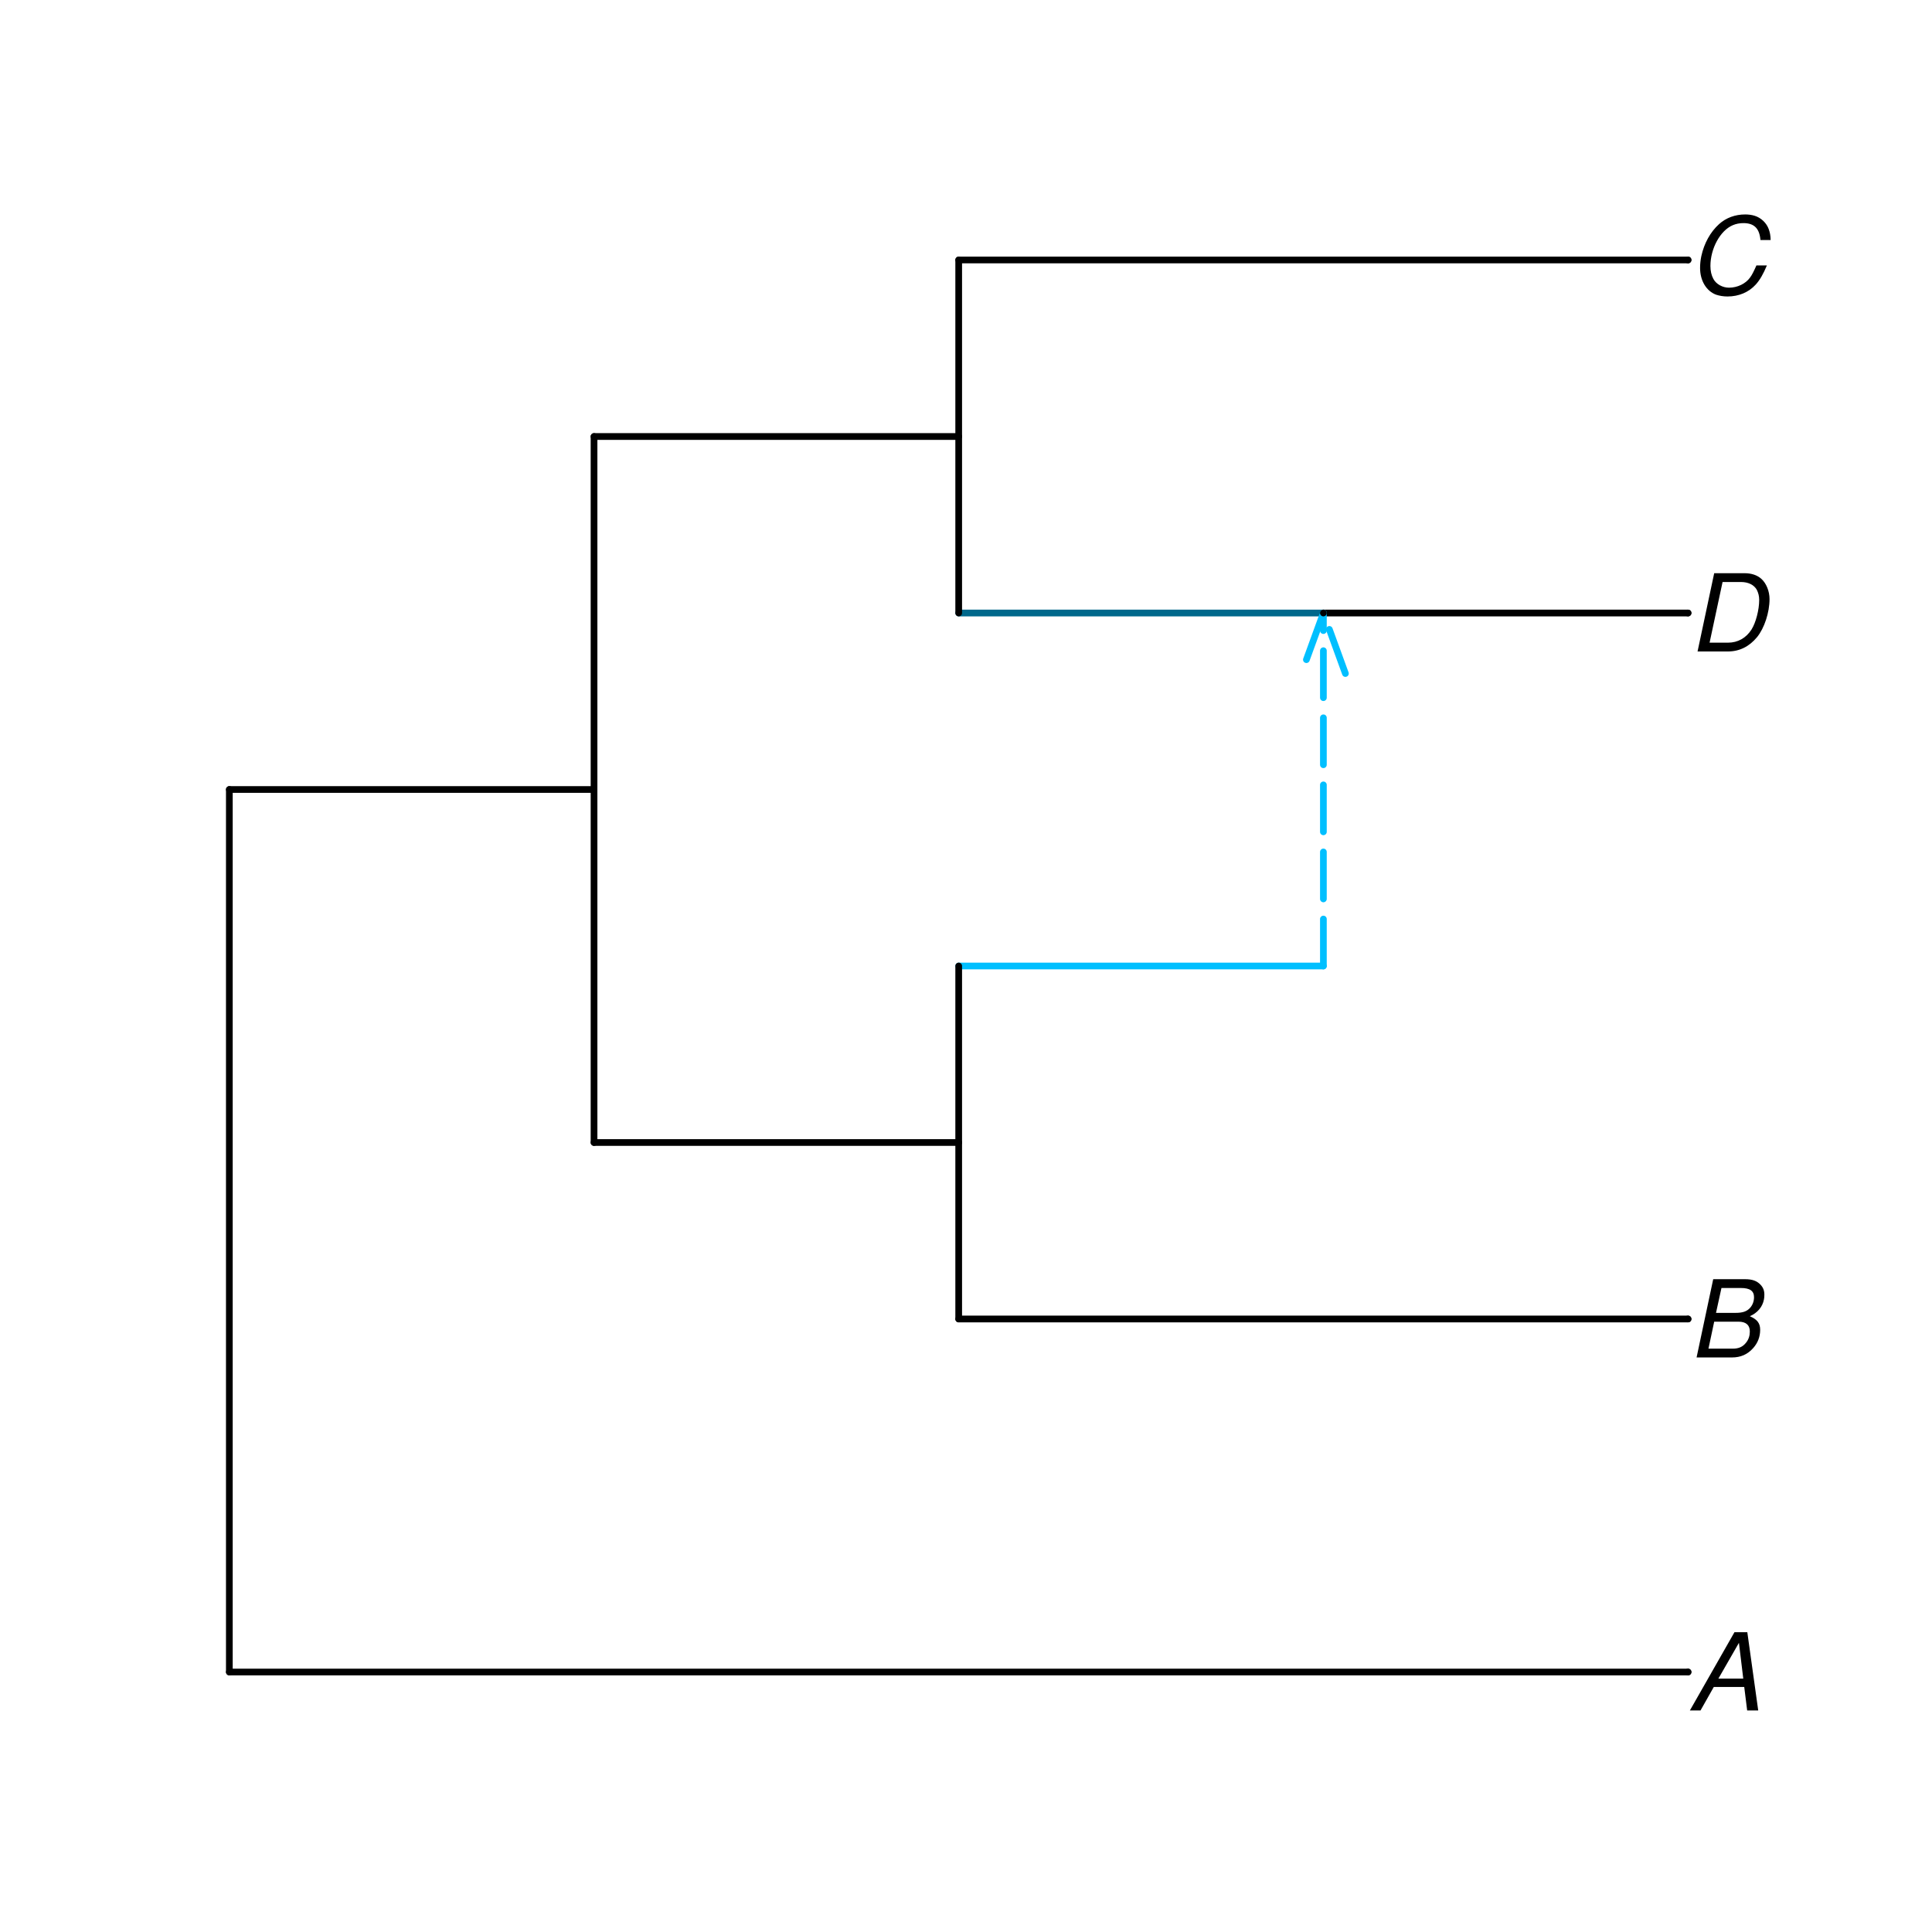
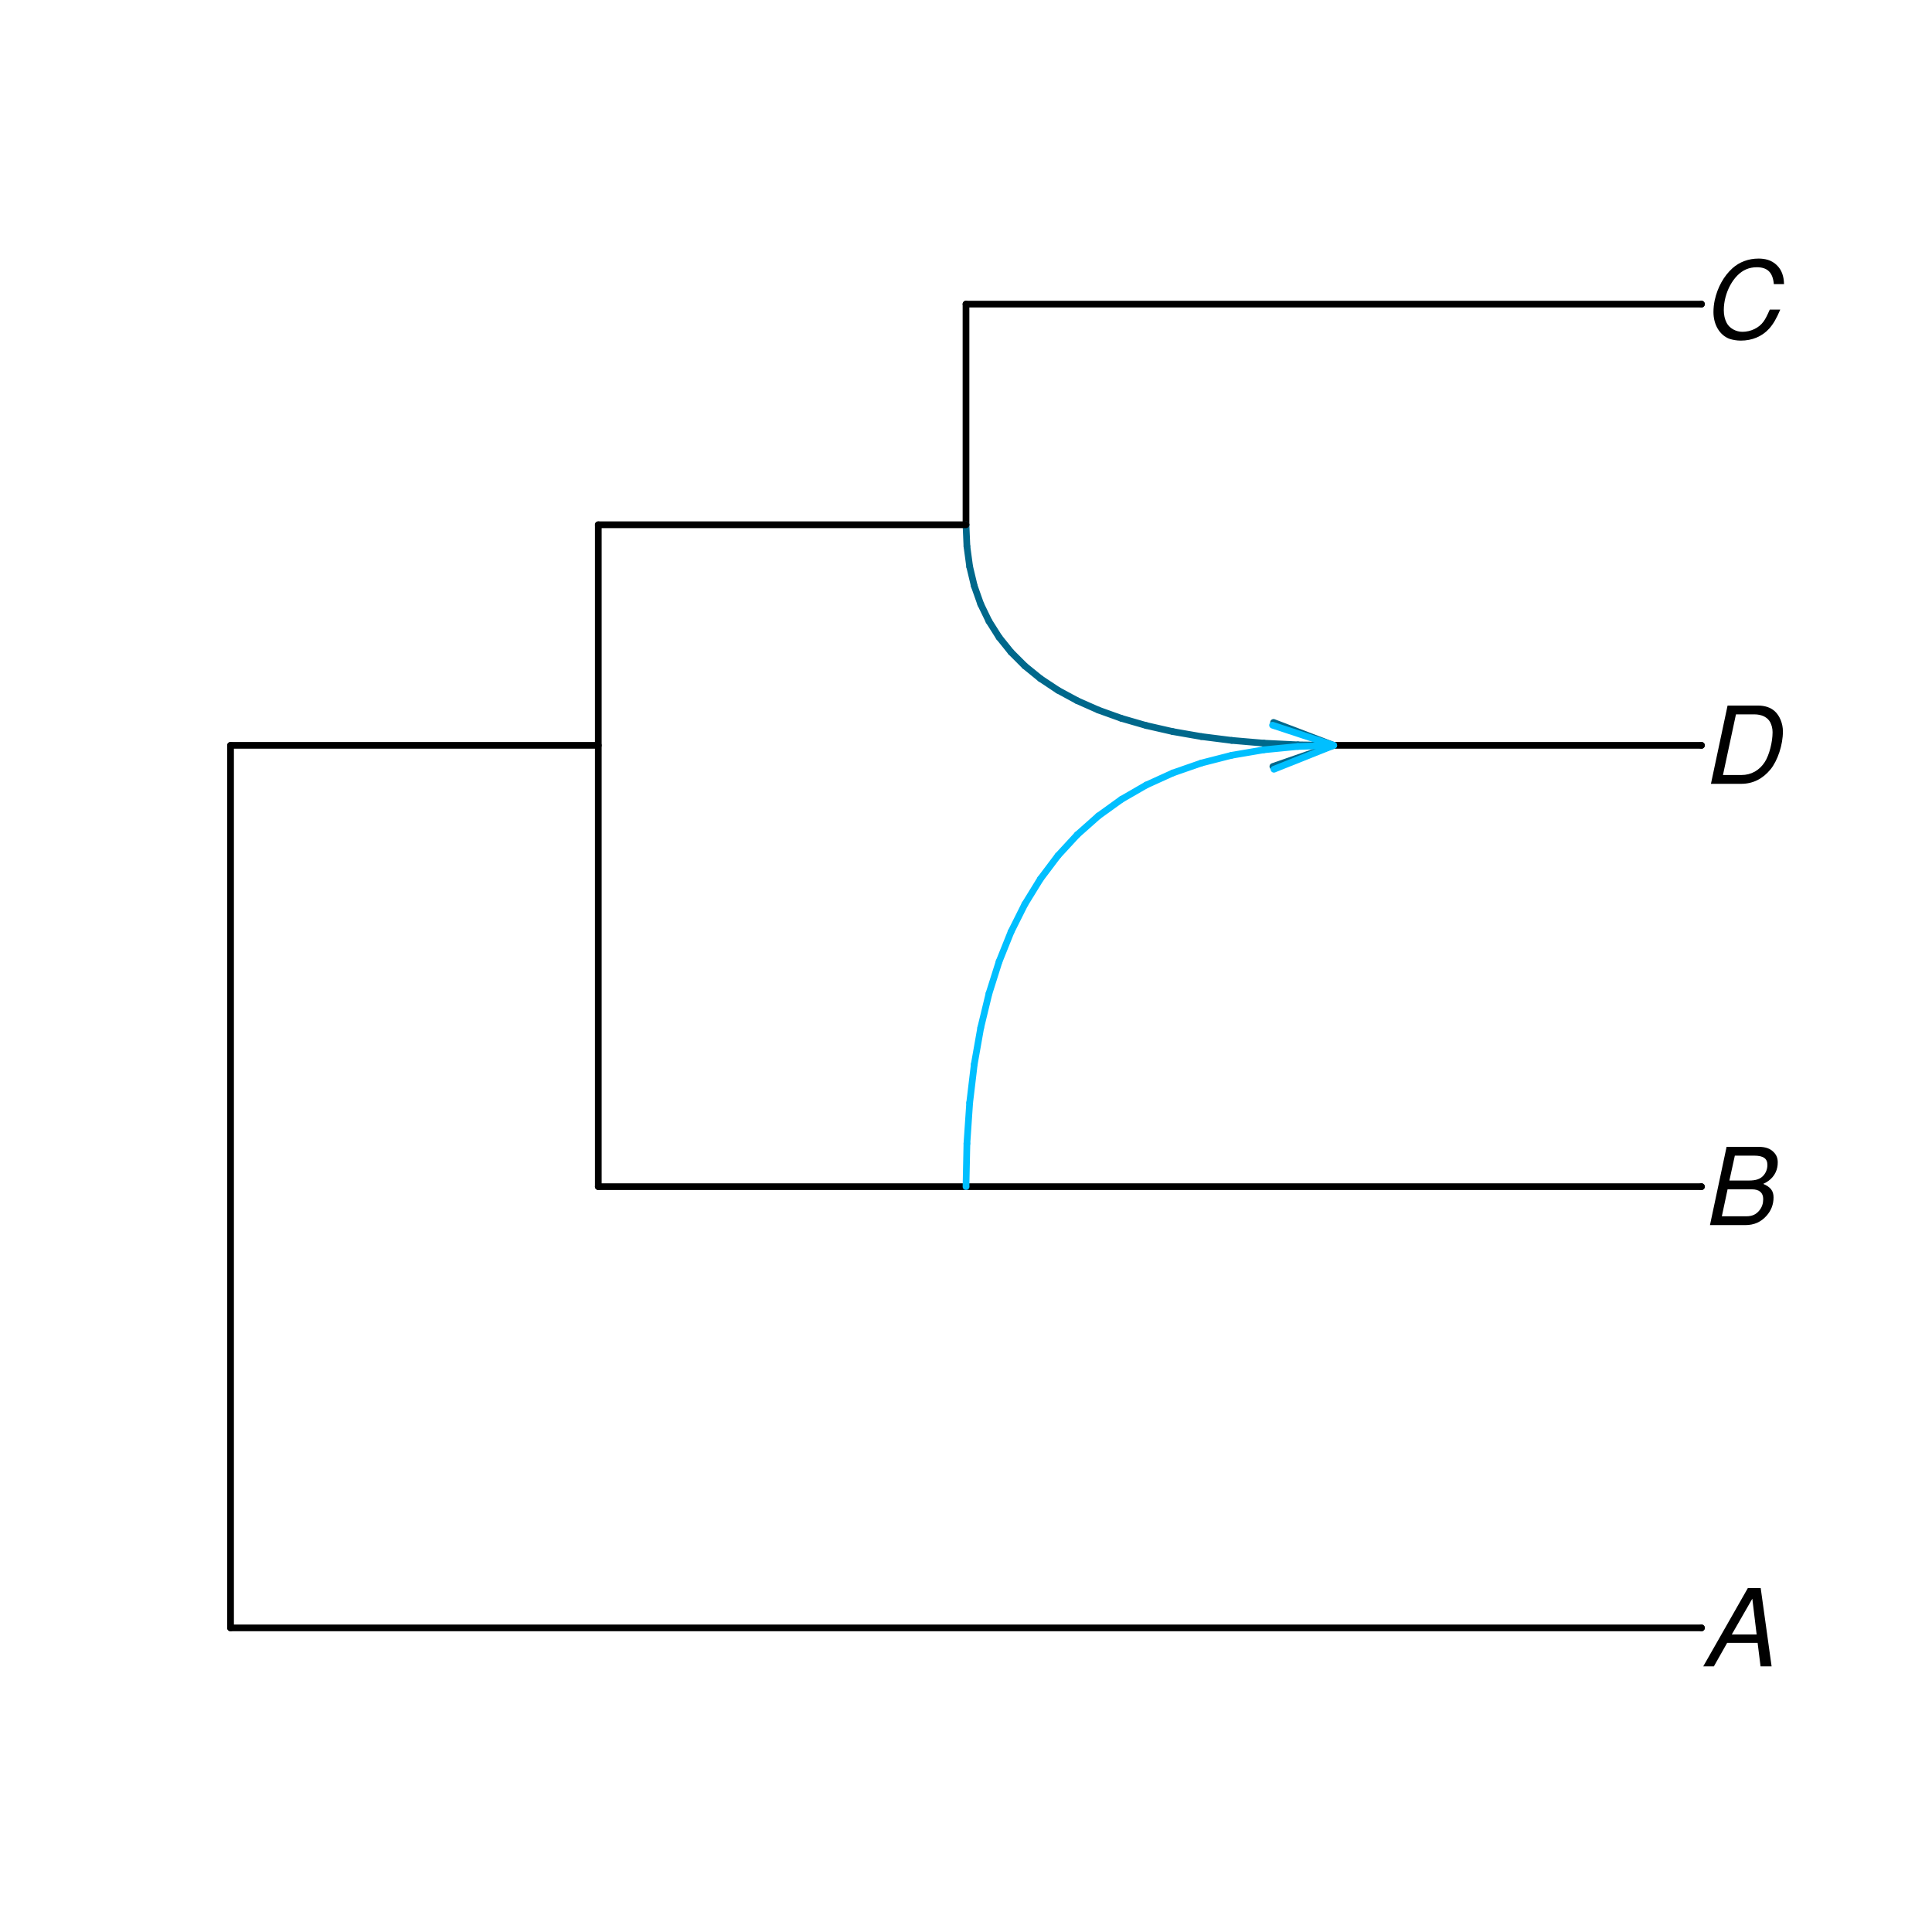
<svg xmlns="http://www.w3.org/2000/svg" xmlns:xlink="http://www.w3.org/1999/xlink" width="216pt" height="216pt" viewBox="0 0 216 216">
  <defs>
    <g>
      <g id="glyph-0-0">
        <path d="M 6.281 -2.625 L 6.609 0 L 7.844 0 L 6.625 -8.75 L 5.188 -8.75 L 0.203 0 L 1.391 0 L 2.875 -2.625 Z M 6.172 -3.562 L 3.391 -3.562 L 5.688 -7.562 Z M 6.172 -3.562 " />
      </g>
      <g id="glyph-0-1">
        <path d="M 0.953 0 L 4.906 0 C 5.891 0 6.656 -0.344 7.281 -1.047 C 7.797 -1.625 8.062 -2.312 8.062 -3.094 C 8.062 -3.828 7.734 -4.25 6.906 -4.609 C 7.766 -4.984 8.328 -5.656 8.484 -6.484 C 8.516 -6.641 8.531 -6.812 8.531 -7.016 C 8.531 -7.469 8.406 -7.812 8.094 -8.141 C 7.688 -8.562 7.188 -8.75 6.359 -8.75 L 2.812 -8.75 Z M 3.125 -4.984 L 3.734 -7.766 L 5.891 -7.766 C 6.922 -7.766 7.375 -7.438 7.375 -6.734 C 7.375 -6.281 7.219 -5.859 6.922 -5.531 C 6.562 -5.141 6.094 -4.984 5.297 -4.984 Z M 2.281 -0.984 L 2.922 -4 L 5.641 -4 C 6.469 -4 6.906 -3.625 6.906 -2.906 C 6.906 -2.438 6.781 -2.031 6.5 -1.672 C 6.125 -1.188 5.672 -0.984 5 -0.984 Z M 2.281 -0.984 " />
      </g>
      <g id="glyph-0-2">
        <path d="M 9.234 -6.031 C 9.219 -6.547 9.156 -6.859 9.031 -7.219 C 8.781 -7.938 8.156 -8.531 7.422 -8.75 C 7.109 -8.844 6.75 -8.891 6.391 -8.891 C 5.266 -8.891 4.25 -8.516 3.469 -7.812 C 2.5 -6.938 1.797 -5.672 1.484 -4.234 C 1.391 -3.797 1.344 -3.344 1.344 -2.906 C 1.344 -1.484 2.047 -0.328 3.125 0.078 C 3.5 0.203 3.938 0.281 4.406 0.281 C 5.672 0.281 6.781 -0.188 7.562 -1.047 C 8.031 -1.562 8.406 -2.219 8.812 -3.188 L 7.641 -3.188 C 7.344 -2.516 7.156 -2.141 6.938 -1.844 C 6.438 -1.141 5.516 -0.703 4.578 -0.703 C 3.859 -0.703 3.141 -1.094 2.828 -1.688 C 2.609 -2.094 2.5 -2.578 2.5 -3.125 C 2.5 -5.078 3.594 -7.094 5 -7.688 C 5.359 -7.844 5.766 -7.922 6.188 -7.922 C 7.391 -7.922 7.984 -7.328 8.094 -6.031 Z M 9.234 -6.031 " />
      </g>
      <g id="glyph-0-3">
        <path d="M 1.062 0 L 4.453 0 C 5.75 0 6.844 -0.547 7.719 -1.609 C 8.531 -2.609 9.109 -4.359 9.109 -5.859 C 9.109 -6.734 8.75 -7.625 8.188 -8.125 C 7.734 -8.531 7.094 -8.75 6.312 -8.75 L 2.922 -8.75 Z M 2.406 -0.984 L 3.859 -7.766 L 5.906 -7.766 C 6.734 -7.766 7.375 -7.453 7.688 -6.891 C 7.859 -6.547 7.953 -6.188 7.953 -5.766 C 7.953 -4.656 7.578 -3.219 7.094 -2.453 C 6.484 -1.5 5.562 -0.984 4.469 -0.984 Z M 2.406 -0.984 " />
      </g>
    </g>
  </defs>
  <rect x="-21.6" y="-21.6" width="259.2" height="259.2" fill="rgb(100%, 100%, 100%)" fill-opacity="1" />
-   <path fill="none" stroke-width="0.75" stroke-linecap="round" stroke-linejoin="round" stroke="rgb(0%, 0%, 0%)" stroke-opacity="1" stroke-miterlimit="10" d="M 25.641 186.934 L 188.727 186.934 " />
-   <path fill="none" stroke-width="0.75" stroke-linecap="round" stroke-linejoin="round" stroke="rgb(0%, 0%, 0%)" stroke-opacity="1" stroke-miterlimit="10" d="M 107.184 147.465 L 188.727 147.465 " />
-   <path fill="none" stroke-width="0.75" stroke-linecap="round" stroke-linejoin="round" stroke="rgb(0%, 74.902%, 100%)" stroke-opacity="1" stroke-miterlimit="10" d="M 107.184 108 L 147.957 108 " />
-   <path fill="none" stroke-width="0.75" stroke-linecap="round" stroke-linejoin="round" stroke="rgb(0%, 0%, 0%)" stroke-opacity="1" stroke-miterlimit="10" d="M 66.414 127.734 L 107.184 127.734 " />
-   <path fill="none" stroke-width="0.75" stroke-linecap="round" stroke-linejoin="round" stroke="rgb(0%, 0%, 0%)" stroke-opacity="1" stroke-miterlimit="10" d="M 107.184 29.066 L 188.727 29.066 " />
-   <path fill="none" stroke-width="0.75" stroke-linecap="round" stroke-linejoin="round" stroke="rgb(0%, 0%, 0%)" stroke-opacity="1" stroke-miterlimit="10" d="M 147.957 68.535 L 188.727 68.535 " />
-   <path fill="none" stroke-width="0.75" stroke-linecap="round" stroke-linejoin="round" stroke="rgb(0%, 40.784%, 54.51%)" stroke-opacity="1" stroke-miterlimit="10" d="M 107.184 68.535 L 147.957 68.535 " />
-   <path fill="none" stroke-width="0.75" stroke-linecap="round" stroke-linejoin="round" stroke="rgb(0%, 0%, 0%)" stroke-opacity="1" stroke-miterlimit="10" d="M 66.414 48.801 L 107.184 48.801 " />
-   <path fill="none" stroke-width="0.75" stroke-linecap="round" stroke-linejoin="round" stroke="rgb(0%, 0%, 0%)" stroke-opacity="1" stroke-miterlimit="10" d="M 25.641 88.266 L 66.414 88.266 " />
-   <path fill="none" stroke-width="0.75" stroke-linecap="round" stroke-linejoin="round" stroke="rgb(0%, 74.902%, 100%)" stroke-opacity="1" stroke-dasharray="5.25 2.25" stroke-miterlimit="10" d="M 147.957 108 L 147.957 68.535 " />
-   <path fill="none" stroke-width="0.75" stroke-linecap="round" stroke-linejoin="round" stroke="rgb(0%, 74.902%, 100%)" stroke-opacity="1" stroke-dasharray="5.25 2.25" stroke-miterlimit="10" d="M 150.418 75.301 L 147.957 68.535 L 145.492 75.301 " />
-   <path fill="none" stroke-width="0.75" stroke-linecap="round" stroke-linejoin="round" stroke="rgb(0%, 0%, 0%)" stroke-opacity="1" stroke-miterlimit="10" d="M 188.727 186.934 L 188.727 186.934 " />
-   <path fill="none" stroke-width="0.75" stroke-linecap="round" stroke-linejoin="round" stroke="rgb(0%, 0%, 0%)" stroke-opacity="1" stroke-miterlimit="10" d="M 188.727 147.465 L 188.727 147.465 " />
-   <path fill="none" stroke-width="0.75" stroke-linecap="round" stroke-linejoin="round" stroke="rgb(0%, 0%, 0%)" stroke-opacity="1" stroke-miterlimit="10" d="M 107.184 147.465 L 107.184 108 " />
-   <path fill="none" stroke-width="0.75" stroke-linecap="round" stroke-linejoin="round" stroke="rgb(0%, 0%, 0%)" stroke-opacity="1" stroke-miterlimit="10" d="M 188.727 29.066 L 188.727 29.066 " />
-   <path fill="none" stroke-width="0.75" stroke-linecap="round" stroke-linejoin="round" stroke="rgb(0%, 0%, 0%)" stroke-opacity="1" stroke-miterlimit="10" d="M 188.727 68.535 L 188.727 68.535 " />
-   <path fill="none" stroke-width="0.75" stroke-linecap="round" stroke-linejoin="round" stroke="rgb(0%, 0%, 0%)" stroke-opacity="1" stroke-miterlimit="10" d="M 147.957 68.535 L 147.957 68.535 " />
-   <path fill="none" stroke-width="0.75" stroke-linecap="round" stroke-linejoin="round" stroke="rgb(0%, 0%, 0%)" stroke-opacity="1" stroke-miterlimit="10" d="M 107.184 68.535 L 107.184 29.066 " />
-   <path fill="none" stroke-width="0.75" stroke-linecap="round" stroke-linejoin="round" stroke="rgb(0%, 0%, 0%)" stroke-opacity="1" stroke-miterlimit="10" d="M 66.414 127.734 L 66.414 48.801 " />
-   <path fill="none" stroke-width="0.75" stroke-linecap="round" stroke-linejoin="round" stroke="rgb(0%, 0%, 0%)" stroke-opacity="1" stroke-miterlimit="10" d="M 25.641 186.934 L 25.641 88.266 " />
+   <path fill="none" stroke-width="0.75" stroke-linecap="round" stroke-linejoin="round" stroke="rgb(0%, 0%, 0%)" stroke-opacity="1" stroke-miterlimit="10" d="M 190.223 182 L 190.223 182 " />
+   <path fill="none" stroke-width="0.75" stroke-linecap="round" stroke-linejoin="round" stroke="rgb(0%, 0%, 0%)" stroke-opacity="1" stroke-miterlimit="10" d="M 190.223 132.668 L 190.223 132.668 " />
+   <path fill="none" stroke-width="0.75" stroke-linecap="round" stroke-linejoin="round" stroke="rgb(0%, 0%, 0%)" stroke-opacity="1" stroke-miterlimit="10" d="M 108 132.668 L 108 132.668 " />
+   <path fill="none" stroke-width="0.75" stroke-linecap="round" stroke-linejoin="round" stroke="rgb(0%, 0%, 0%)" stroke-opacity="1" stroke-miterlimit="10" d="M 190.223 34 L 190.223 34 " />
+   <path fill="none" stroke-width="0.75" stroke-linecap="round" stroke-linejoin="round" stroke="rgb(0%, 0%, 0%)" stroke-opacity="1" stroke-miterlimit="10" d="M 190.223 83.332 L 190.223 83.332 " />
+   <path fill="none" stroke-width="0.75" stroke-linecap="round" stroke-linejoin="round" stroke="rgb(0%, 0%, 0%)" stroke-opacity="1" stroke-miterlimit="10" d="M 149.109 83.332 L 149.109 83.332 " />
+   <path fill="none" stroke-width="0.75" stroke-linecap="round" stroke-linejoin="round" stroke="rgb(0%, 0%, 0%)" stroke-opacity="1" stroke-miterlimit="10" d="M 108 58.668 L 108 34 " />
+   <path fill="none" stroke-width="0.75" stroke-linecap="round" stroke-linejoin="round" stroke="rgb(0%, 0%, 0%)" stroke-opacity="1" stroke-miterlimit="10" d="M 66.891 132.668 L 66.891 58.668 " />
+   <path fill="none" stroke-width="0.75" stroke-linecap="round" stroke-linejoin="round" stroke="rgb(0%, 0%, 0%)" stroke-opacity="1" stroke-miterlimit="10" d="M 25.777 182 L 25.777 83.332 " />
+   <path fill="none" stroke-width="0.75" stroke-linecap="round" stroke-linejoin="round" stroke="rgb(0%, 0%, 0%)" stroke-opacity="1" stroke-miterlimit="10" d="M 25.777 182 L 190.223 182 " />
+   <path fill="none" stroke-width="0.75" stroke-linecap="round" stroke-linejoin="round" stroke="rgb(0%, 0%, 0%)" stroke-opacity="1" stroke-miterlimit="10" d="M 108 132.668 L 190.223 132.668 " />
+   <path fill="none" stroke-width="0.75" stroke-linecap="round" stroke-linejoin="round" stroke="rgb(0%, 74.902%, 100%)" stroke-opacity="1" stroke-miterlimit="10" d="M 108 132.668 L 108 132.668 " />
+   <path fill="none" stroke-width="0.75" stroke-linecap="round" stroke-linejoin="round" stroke="rgb(0%, 0%, 0%)" stroke-opacity="1" stroke-miterlimit="10" d="M 66.891 132.668 L 108 132.668 " />
+   <path fill="none" stroke-width="0.75" stroke-linecap="round" stroke-linejoin="round" stroke="rgb(0%, 0%, 0%)" stroke-opacity="1" stroke-miterlimit="10" d="M 108 34 L 190.223 34 " />
+   <path fill="none" stroke-width="0.75" stroke-linecap="round" stroke-linejoin="round" stroke="rgb(0%, 0%, 0%)" stroke-opacity="1" stroke-miterlimit="10" d="M 149.109 83.332 L 190.223 83.332 " />
+   <path fill="none" stroke-width="0.75" stroke-linecap="round" stroke-linejoin="round" stroke="rgb(0%, 40.784%, 54.51%)" stroke-opacity="1" stroke-miterlimit="10" d="M 108 58.668 L 108.102 61.07 " />
+   <path fill="none" stroke-width="0.75" stroke-linecap="round" stroke-linejoin="round" stroke="rgb(0%, 40.784%, 54.51%)" stroke-opacity="1" stroke-miterlimit="10" d="M 108.102 61.07 L 108.41 63.352 " />
+   <path fill="none" stroke-width="0.75" stroke-linecap="round" stroke-linejoin="round" stroke="rgb(0%, 40.784%, 54.51%)" stroke-opacity="1" stroke-miterlimit="10" d="M 108.41 63.352 L 108.926 65.512 " />
+   <path fill="none" stroke-width="0.75" stroke-linecap="round" stroke-linejoin="round" stroke="rgb(0%, 40.784%, 54.51%)" stroke-opacity="1" stroke-miterlimit="10" d="M 108.926 65.512 L 109.645 67.547 " />
+   <path fill="none" stroke-width="0.75" stroke-linecap="round" stroke-linejoin="round" stroke="rgb(0%, 40.784%, 54.51%)" stroke-opacity="1" stroke-miterlimit="10" d="M 109.645 67.547 L 110.57 69.457 " />
+   <path fill="none" stroke-width="0.75" stroke-linecap="round" stroke-linejoin="round" stroke="rgb(0%, 40.784%, 54.51%)" stroke-opacity="1" stroke-miterlimit="10" d="M 110.57 69.457 L 111.699 71.246 " />
+   <path fill="none" stroke-width="0.75" stroke-linecap="round" stroke-linejoin="round" stroke="rgb(0%, 40.784%, 54.51%)" stroke-opacity="1" stroke-miterlimit="10" d="M 111.699 71.246 L 113.035 72.91 " />
+   <path fill="none" stroke-width="0.75" stroke-linecap="round" stroke-linejoin="round" stroke="rgb(0%, 40.784%, 54.51%)" stroke-opacity="1" stroke-miterlimit="10" d="M 113.035 72.91 L 114.578 74.453 " />
+   <path fill="none" stroke-width="0.75" stroke-linecap="round" stroke-linejoin="round" stroke="rgb(0%, 40.784%, 54.51%)" stroke-opacity="1" stroke-miterlimit="10" d="M 114.578 74.453 L 116.324 75.871 " />
+   <path fill="none" stroke-width="0.75" stroke-linecap="round" stroke-linejoin="round" stroke="rgb(0%, 40.784%, 54.51%)" stroke-opacity="1" stroke-miterlimit="10" d="M 116.324 75.871 L 118.277 77.168 " />
+   <path fill="none" stroke-width="0.75" stroke-linecap="round" stroke-linejoin="round" stroke="rgb(0%, 40.784%, 54.51%)" stroke-opacity="1" stroke-miterlimit="10" d="M 118.277 77.168 L 120.438 78.34 " />
+   <path fill="none" stroke-width="0.75" stroke-linecap="round" stroke-linejoin="round" stroke="rgb(0%, 40.784%, 54.51%)" stroke-opacity="1" stroke-miterlimit="10" d="M 120.438 78.34 L 122.801 79.387 " />
+   <path fill="none" stroke-width="0.75" stroke-linecap="round" stroke-linejoin="round" stroke="rgb(0%, 40.784%, 54.51%)" stroke-opacity="1" stroke-miterlimit="10" d="M 122.801 79.387 L 125.371 80.312 " />
+   <path fill="none" stroke-width="0.75" stroke-linecap="round" stroke-linejoin="round" stroke="rgb(0%, 40.784%, 54.51%)" stroke-opacity="1" stroke-miterlimit="10" d="M 125.371 80.312 L 128.145 81.113 " />
+   <path fill="none" stroke-width="0.75" stroke-linecap="round" stroke-linejoin="round" stroke="rgb(0%, 40.784%, 54.51%)" stroke-opacity="1" stroke-miterlimit="10" d="M 128.145 81.113 L 131.125 81.793 " />
+   <path fill="none" stroke-width="0.75" stroke-linecap="round" stroke-linejoin="round" stroke="rgb(0%, 40.784%, 54.51%)" stroke-opacity="1" stroke-miterlimit="10" d="M 131.125 81.793 L 134.312 82.348 " />
+   <path fill="none" stroke-width="0.75" stroke-linecap="round" stroke-linejoin="round" stroke="rgb(0%, 40.784%, 54.51%)" stroke-opacity="1" stroke-miterlimit="10" d="M 134.312 82.348 L 137.703 82.777 " />
+   <path fill="none" stroke-width="0.75" stroke-linecap="round" stroke-linejoin="round" stroke="rgb(0%, 40.784%, 54.51%)" stroke-opacity="1" stroke-miterlimit="10" d="M 137.703 82.777 L 141.301 83.086 " />
+   <path fill="none" stroke-width="0.75" stroke-linecap="round" stroke-linejoin="round" stroke="rgb(0%, 40.784%, 54.51%)" stroke-opacity="1" stroke-miterlimit="10" d="M 141.301 83.086 L 145.102 83.273 " />
+   <path fill="none" stroke-width="0.75" stroke-linecap="round" stroke-linejoin="round" stroke="rgb(0%, 40.784%, 54.51%)" stroke-opacity="1" stroke-miterlimit="10" d="M 145.102 83.273 L 149.109 83.332 " />
+   <path fill="none" stroke-width="0.75" stroke-linecap="round" stroke-linejoin="round" stroke="rgb(0%, 40.784%, 54.51%)" stroke-opacity="1" stroke-miterlimit="10" d="M 142.309 85.691 L 149.109 83.332 L 142.383 80.766 " />
+   <path fill="none" stroke-width="0.75" stroke-linecap="round" stroke-linejoin="round" stroke="rgb(0%, 0%, 0%)" stroke-opacity="1" stroke-miterlimit="10" d="M 66.891 58.668 L 108 58.668 " />
+   <path fill="none" stroke-width="0.75" stroke-linecap="round" stroke-linejoin="round" stroke="rgb(0%, 0%, 0%)" stroke-opacity="1" stroke-miterlimit="10" d="M 25.777 83.332 L 66.891 83.332 " />
+   <path fill="none" stroke-width="0.75" stroke-linecap="round" stroke-linejoin="round" stroke="rgb(0%, 74.902%, 100%)" stroke-opacity="1" stroke-miterlimit="10" d="M 108 132.668 L 108.102 127.855 " />
+   <path fill="none" stroke-width="0.75" stroke-linecap="round" stroke-linejoin="round" stroke="rgb(0%, 74.902%, 100%)" stroke-opacity="1" stroke-miterlimit="10" d="M 108.102 127.855 L 108.41 123.293 " />
+   <path fill="none" stroke-width="0.75" stroke-linecap="round" stroke-linejoin="round" stroke="rgb(0%, 74.902%, 100%)" stroke-opacity="1" stroke-miterlimit="10" d="M 108.41 123.293 L 108.926 118.977 " />
+   <path fill="none" stroke-width="0.75" stroke-linecap="round" stroke-linejoin="round" stroke="rgb(0%, 74.902%, 100%)" stroke-opacity="1" stroke-miterlimit="10" d="M 108.926 118.977 L 109.645 114.906 " />
+   <path fill="none" stroke-width="0.75" stroke-linecap="round" stroke-linejoin="round" stroke="rgb(0%, 74.902%, 100%)" stroke-opacity="1" stroke-miterlimit="10" d="M 109.645 114.906 L 110.57 111.082 " />
+   <path fill="none" stroke-width="0.75" stroke-linecap="round" stroke-linejoin="round" stroke="rgb(0%, 74.902%, 100%)" stroke-opacity="1" stroke-miterlimit="10" d="M 110.57 111.082 L 111.699 107.508 " />
+   <path fill="none" stroke-width="0.75" stroke-linecap="round" stroke-linejoin="round" stroke="rgb(0%, 74.902%, 100%)" stroke-opacity="1" stroke-miterlimit="10" d="M 111.699 107.508 L 113.035 104.176 " />
+   <path fill="none" stroke-width="0.75" stroke-linecap="round" stroke-linejoin="round" stroke="rgb(0%, 74.902%, 100%)" stroke-opacity="1" stroke-miterlimit="10" d="M 113.035 104.176 L 114.578 101.094 " />
+   <path fill="none" stroke-width="0.75" stroke-linecap="round" stroke-linejoin="round" stroke="rgb(0%, 74.902%, 100%)" stroke-opacity="1" stroke-miterlimit="10" d="M 114.578 101.094 L 116.324 98.258 " />
+   <path fill="none" stroke-width="0.75" stroke-linecap="round" stroke-linejoin="round" stroke="rgb(0%, 74.902%, 100%)" stroke-opacity="1" stroke-miterlimit="10" d="M 116.324 98.258 L 118.277 95.668 " />
+   <path fill="none" stroke-width="0.75" stroke-linecap="round" stroke-linejoin="round" stroke="rgb(0%, 74.902%, 100%)" stroke-opacity="1" stroke-miterlimit="10" d="M 118.277 95.668 L 120.438 93.324 " />
+   <path fill="none" stroke-width="0.75" stroke-linecap="round" stroke-linejoin="round" stroke="rgb(0%, 74.902%, 100%)" stroke-opacity="1" stroke-miterlimit="10" d="M 120.438 93.324 L 122.801 91.227 " />
+   <path fill="none" stroke-width="0.75" stroke-linecap="round" stroke-linejoin="round" stroke="rgb(0%, 74.902%, 100%)" stroke-opacity="1" stroke-miterlimit="10" d="M 122.801 91.227 L 125.371 89.375 " />
+   <path fill="none" stroke-width="0.75" stroke-linecap="round" stroke-linejoin="round" stroke="rgb(0%, 74.902%, 100%)" stroke-opacity="1" stroke-miterlimit="10" d="M 125.371 89.375 L 128.145 87.773 " />
+   <path fill="none" stroke-width="0.75" stroke-linecap="round" stroke-linejoin="round" stroke="rgb(0%, 74.902%, 100%)" stroke-opacity="1" stroke-miterlimit="10" d="M 128.145 87.773 L 131.125 86.418 " />
+   <path fill="none" stroke-width="0.75" stroke-linecap="round" stroke-linejoin="round" stroke="rgb(0%, 74.902%, 100%)" stroke-opacity="1" stroke-miterlimit="10" d="M 131.125 86.418 L 134.312 85.309 " />
+   <path fill="none" stroke-width="0.75" stroke-linecap="round" stroke-linejoin="round" stroke="rgb(0%, 74.902%, 100%)" stroke-opacity="1" stroke-miterlimit="10" d="M 134.312 85.309 L 137.703 84.441 " />
+   <path fill="none" stroke-width="0.75" stroke-linecap="round" stroke-linejoin="round" stroke="rgb(0%, 74.902%, 100%)" stroke-opacity="1" stroke-miterlimit="10" d="M 137.703 84.441 L 141.301 83.828 " />
+   <path fill="none" stroke-width="0.75" stroke-linecap="round" stroke-linejoin="round" stroke="rgb(0%, 74.902%, 100%)" stroke-opacity="1" stroke-miterlimit="10" d="M 141.301 83.828 L 145.102 83.457 " />
+   <path fill="none" stroke-width="0.75" stroke-linecap="round" stroke-linejoin="round" stroke="rgb(0%, 74.902%, 100%)" stroke-opacity="1" stroke-miterlimit="10" d="M 145.102 83.457 L 149.109 83.332 " />
+   <path fill="none" stroke-width="0.75" stroke-linecap="round" stroke-linejoin="round" stroke="rgb(0%, 74.902%, 100%)" stroke-opacity="1" stroke-miterlimit="10" d="M 142.426 86.004 L 149.109 83.332 L 142.273 81.078 " />
  <g fill="rgb(0%, 0%, 0%)" fill-opacity="1">
-     <use xlink:href="#glyph-0-0" x="188.727" y="191.233" />
+     <use xlink:href="#glyph-0-0" x="190.223" y="186.3" />
  </g>
  <g fill="rgb(0%, 0%, 0%)" fill-opacity="1">
-     <use xlink:href="#glyph-0-1" x="188.727" y="151.765" />
+     <use xlink:href="#glyph-0-1" x="190.223" y="136.968" />
  </g>
  <g fill="rgb(0%, 0%, 0%)" fill-opacity="1">
-     <use xlink:href="#glyph-0-2" x="188.727" y="32.866" />
+     <use xlink:href="#glyph-0-2" x="190.223" y="37.8" />
  </g>
  <g fill="rgb(0%, 0%, 0%)" fill-opacity="1">
-     <use xlink:href="#glyph-0-3" x="188.727" y="72.835" />
+     <use xlink:href="#glyph-0-3" x="190.223" y="87.632" />
  </g>
</svg>
